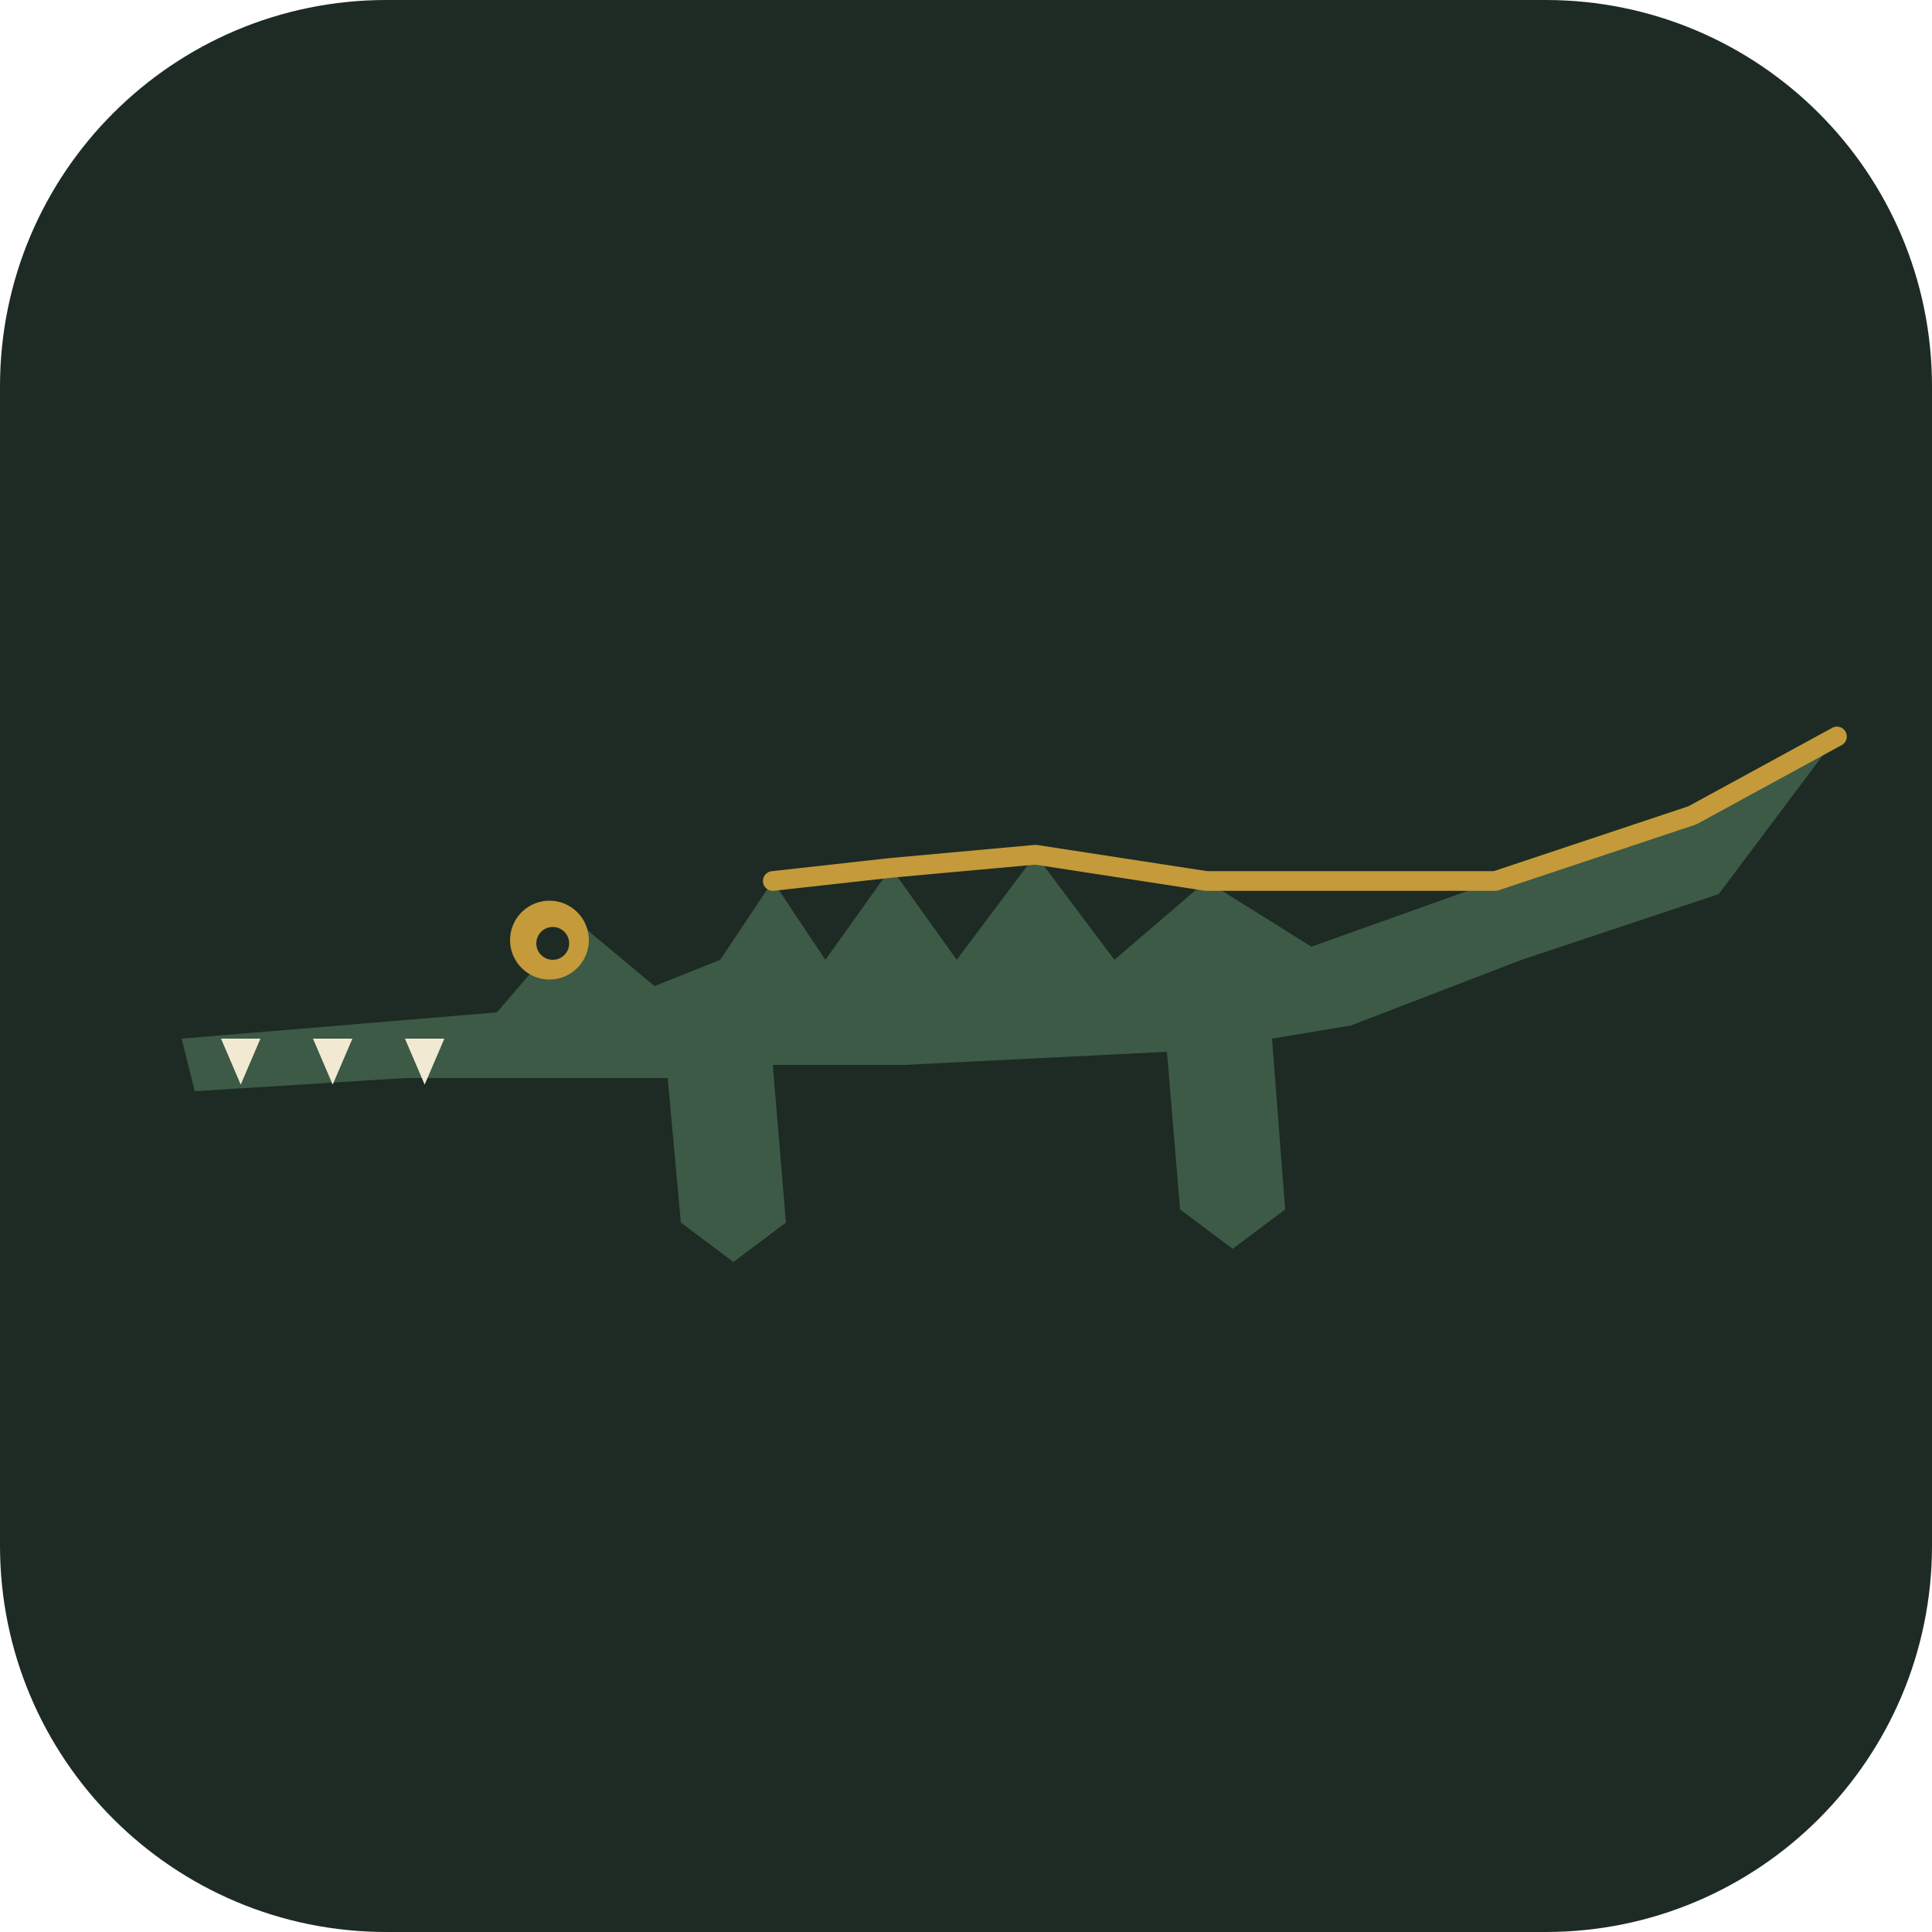
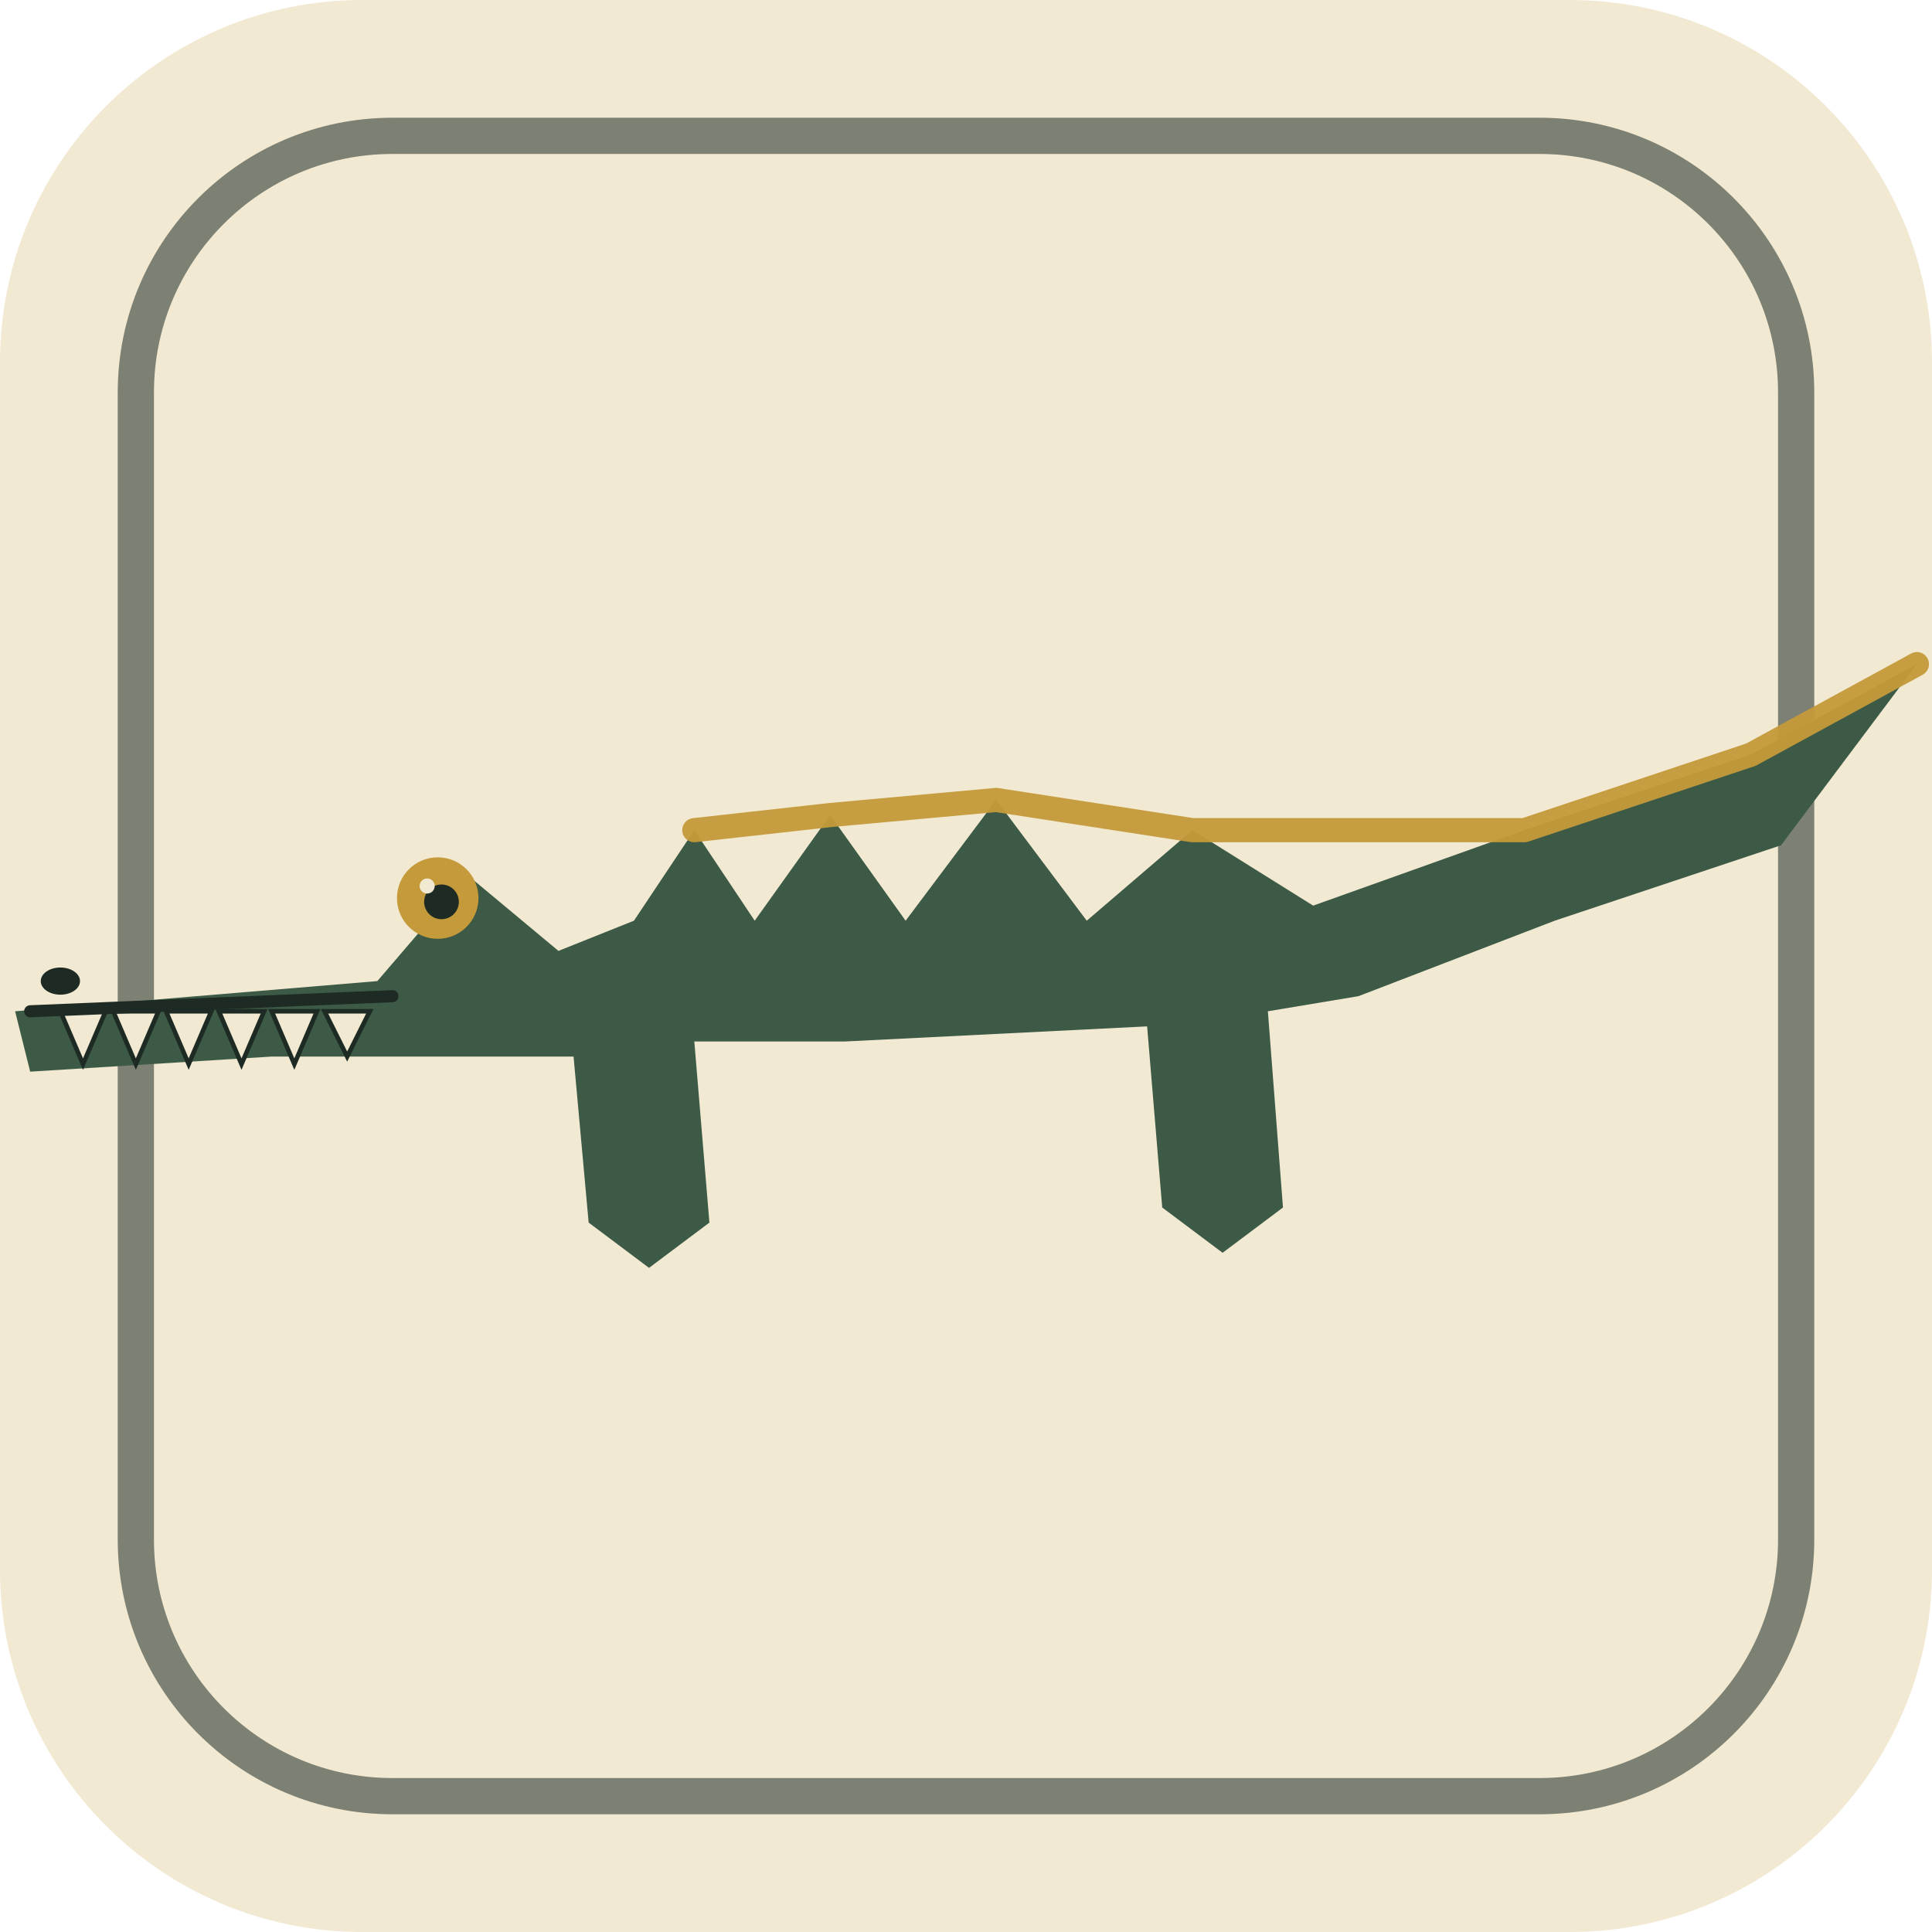
- <svg xmlns="http://www.w3.org/2000/svg" viewBox="0 0 100 100">
-   <rect width="100" height="100" rx="20" fill="#1d2b24" />
-   <g transform="translate(6,32) scale(0.34)">
-     <path d="M10,64 L58,60 L70,46 L82,56 L92,52 L100,40 L108,52 L118,38 L128,52 L140,36 L152,52 L166,40 L182,50 L210,40 L240,30 L262,18 L244,42 L214,52 L188,62 L176,64 L178,90 L170,96 L162,90 L160,66 L120,68 L100,68 L102,92 L94,98 L86,92 L84,70 L44,70 L12,72 Z" fill="#3c5a45" />
-     <polyline points="100,40 118,38 140,36 166,40 210,40 240,30 262,18" fill="none" stroke="#c49a3a" stroke-width="3" stroke-linejoin="round" stroke-linecap="round" />
-     <g fill="#f2e9d2">
-       <path d="M16,64 L19,71 L22,64 Z" />
-       <path d="M30,64 L33,71 L36,64 Z" />
-       <path d="M44,64 L47,71 L50,64 Z" />
+ <svg xmlns="http://www.w3.org/2000/svg" viewBox="0 0 64 64" width="64" height="64" role="img" aria-label="Crocodrila">
+   <defs>
+     <clipPath id="tile">
+       <rect x="0" y="0" width="64" height="64" rx="12" />
+     </clipPath>
+   </defs>
+   <g clip-path="url(#tile)">
+     <rect width="64" height="64" fill="#f2e9d2" />
+     <rect x="4.5" y="4.5" width="55" height="55" rx="8.5" fill="none" stroke="#1d2b24" stroke-width="1.2" opacity="0.55" />
+     <g transform="translate(-2,17.5) scale(0.25)">
+       <path d="M10,64 L58,60 L70,46 L82,56 L92,52 L100,40 L108,52 L118,38 L128,52                L140,36 L152,52 L166,40 L182,50 L210,40 L240,30 L262,18                L244,42 L214,52 L188,62 L176,64                L178,90 L170,96 L162,90 L160,66                L120,68                L100,68 L102,92 L94,98 L86,92 L84,70                L44,70 L12,72 Z" fill="#3c5a45" />
+       <polyline points="100,40 118,38 140,36 166,40 210,40 240,30 262,18" fill="none" stroke="#c49a3a" stroke-width="3.2" stroke-linejoin="round" stroke-linecap="round" opacity="0.95" />
+       <g fill="#f2e9d2" stroke="#1d2b24" stroke-width="0.6">
+         <path d="M16,64 L19,71 L22,64 Z" />
+         <path d="M23,64 L26,71 L29,64 Z" />
+         <path d="M30,64 L33,71 L36,64 Z" />
+         <path d="M37,64 L40,71 L43,64 Z" />
+         <path d="M44,64 L47,71 L50,64 Z" />
+         <path d="M51,64 L54,70 L57,64 Z" />
+       </g>
+       <path d="M12,64 L60,62" fill="none" stroke="#1d2b24" stroke-width="1.6" stroke-linecap="round" />
+       <ellipse cx="16" cy="60" rx="2.6" ry="1.8" fill="#1d2b24" />
+       <circle cx="66" cy="49" r="5.4" fill="#c49a3a" />
+       <circle cx="66.5" cy="49.5" r="2.3" fill="#1d2b24" />
+       <circle cx="64.6" cy="47.4" r="1" fill="#f2e9d2" />
    </g>
-     <circle cx="66" cy="49" r="6" fill="#c49a3a" />
-     <circle cx="66.5" cy="49.5" r="2.5" fill="#1d2b24" />
  </g>
</svg>
